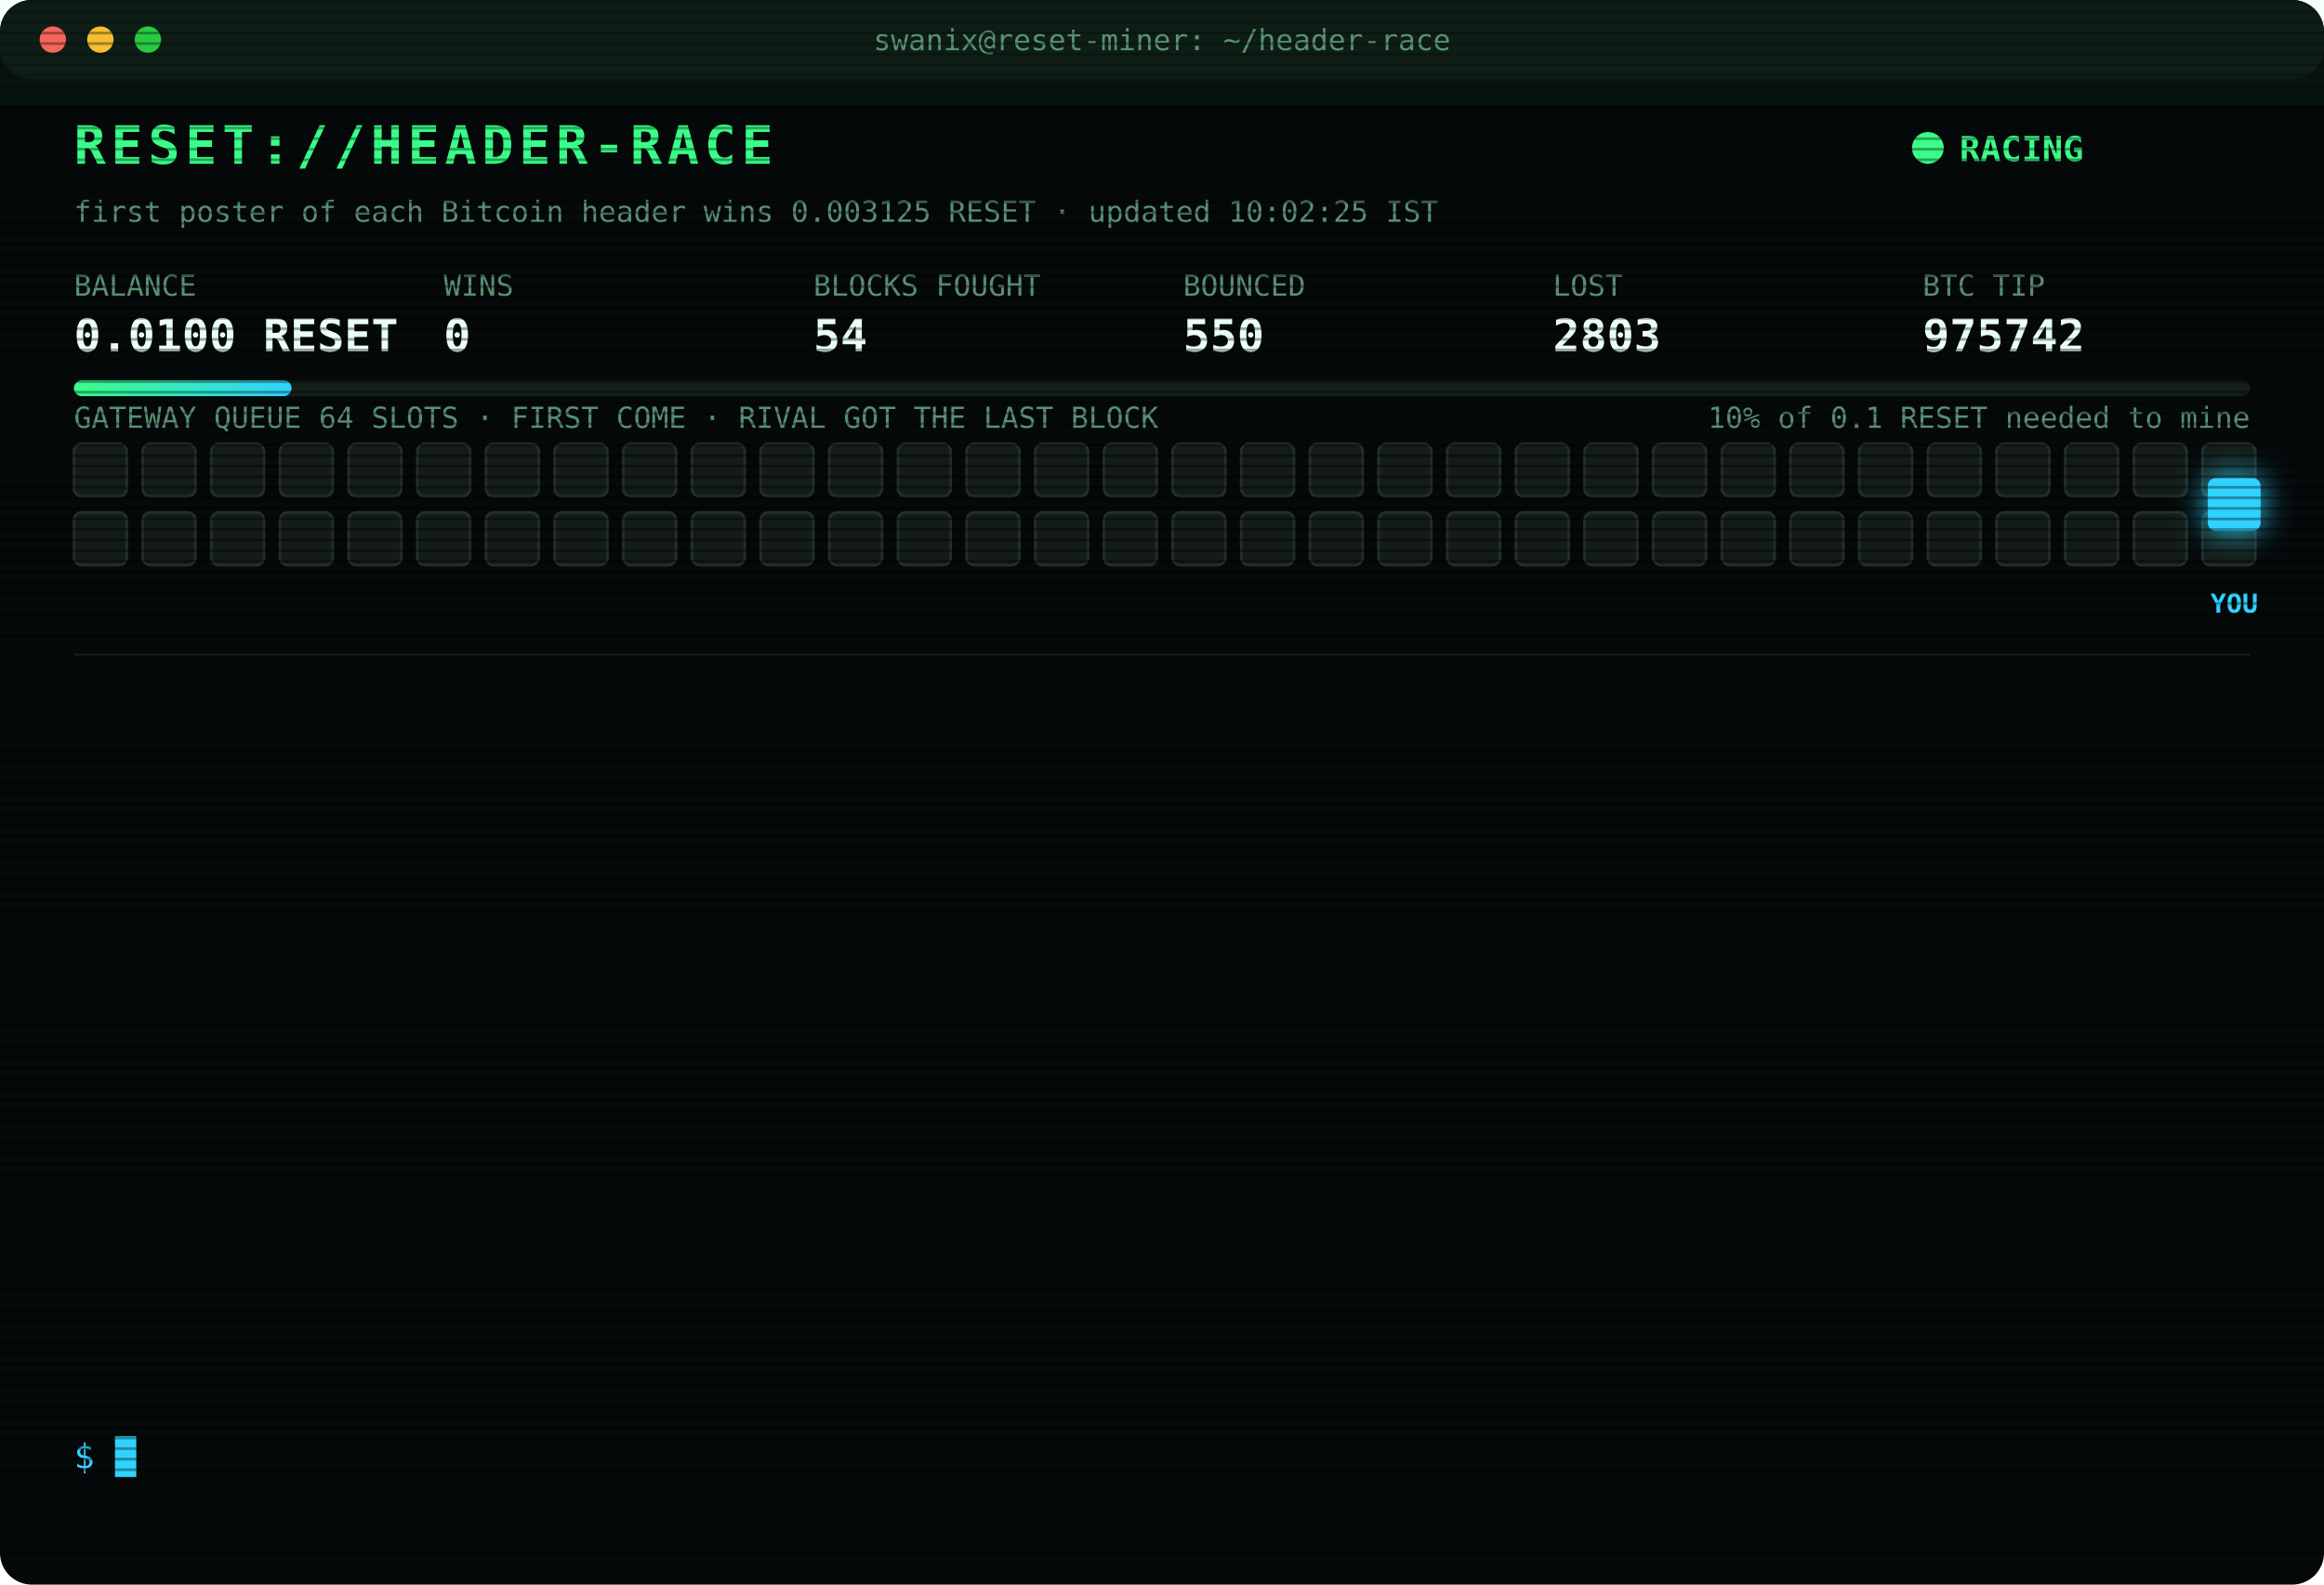
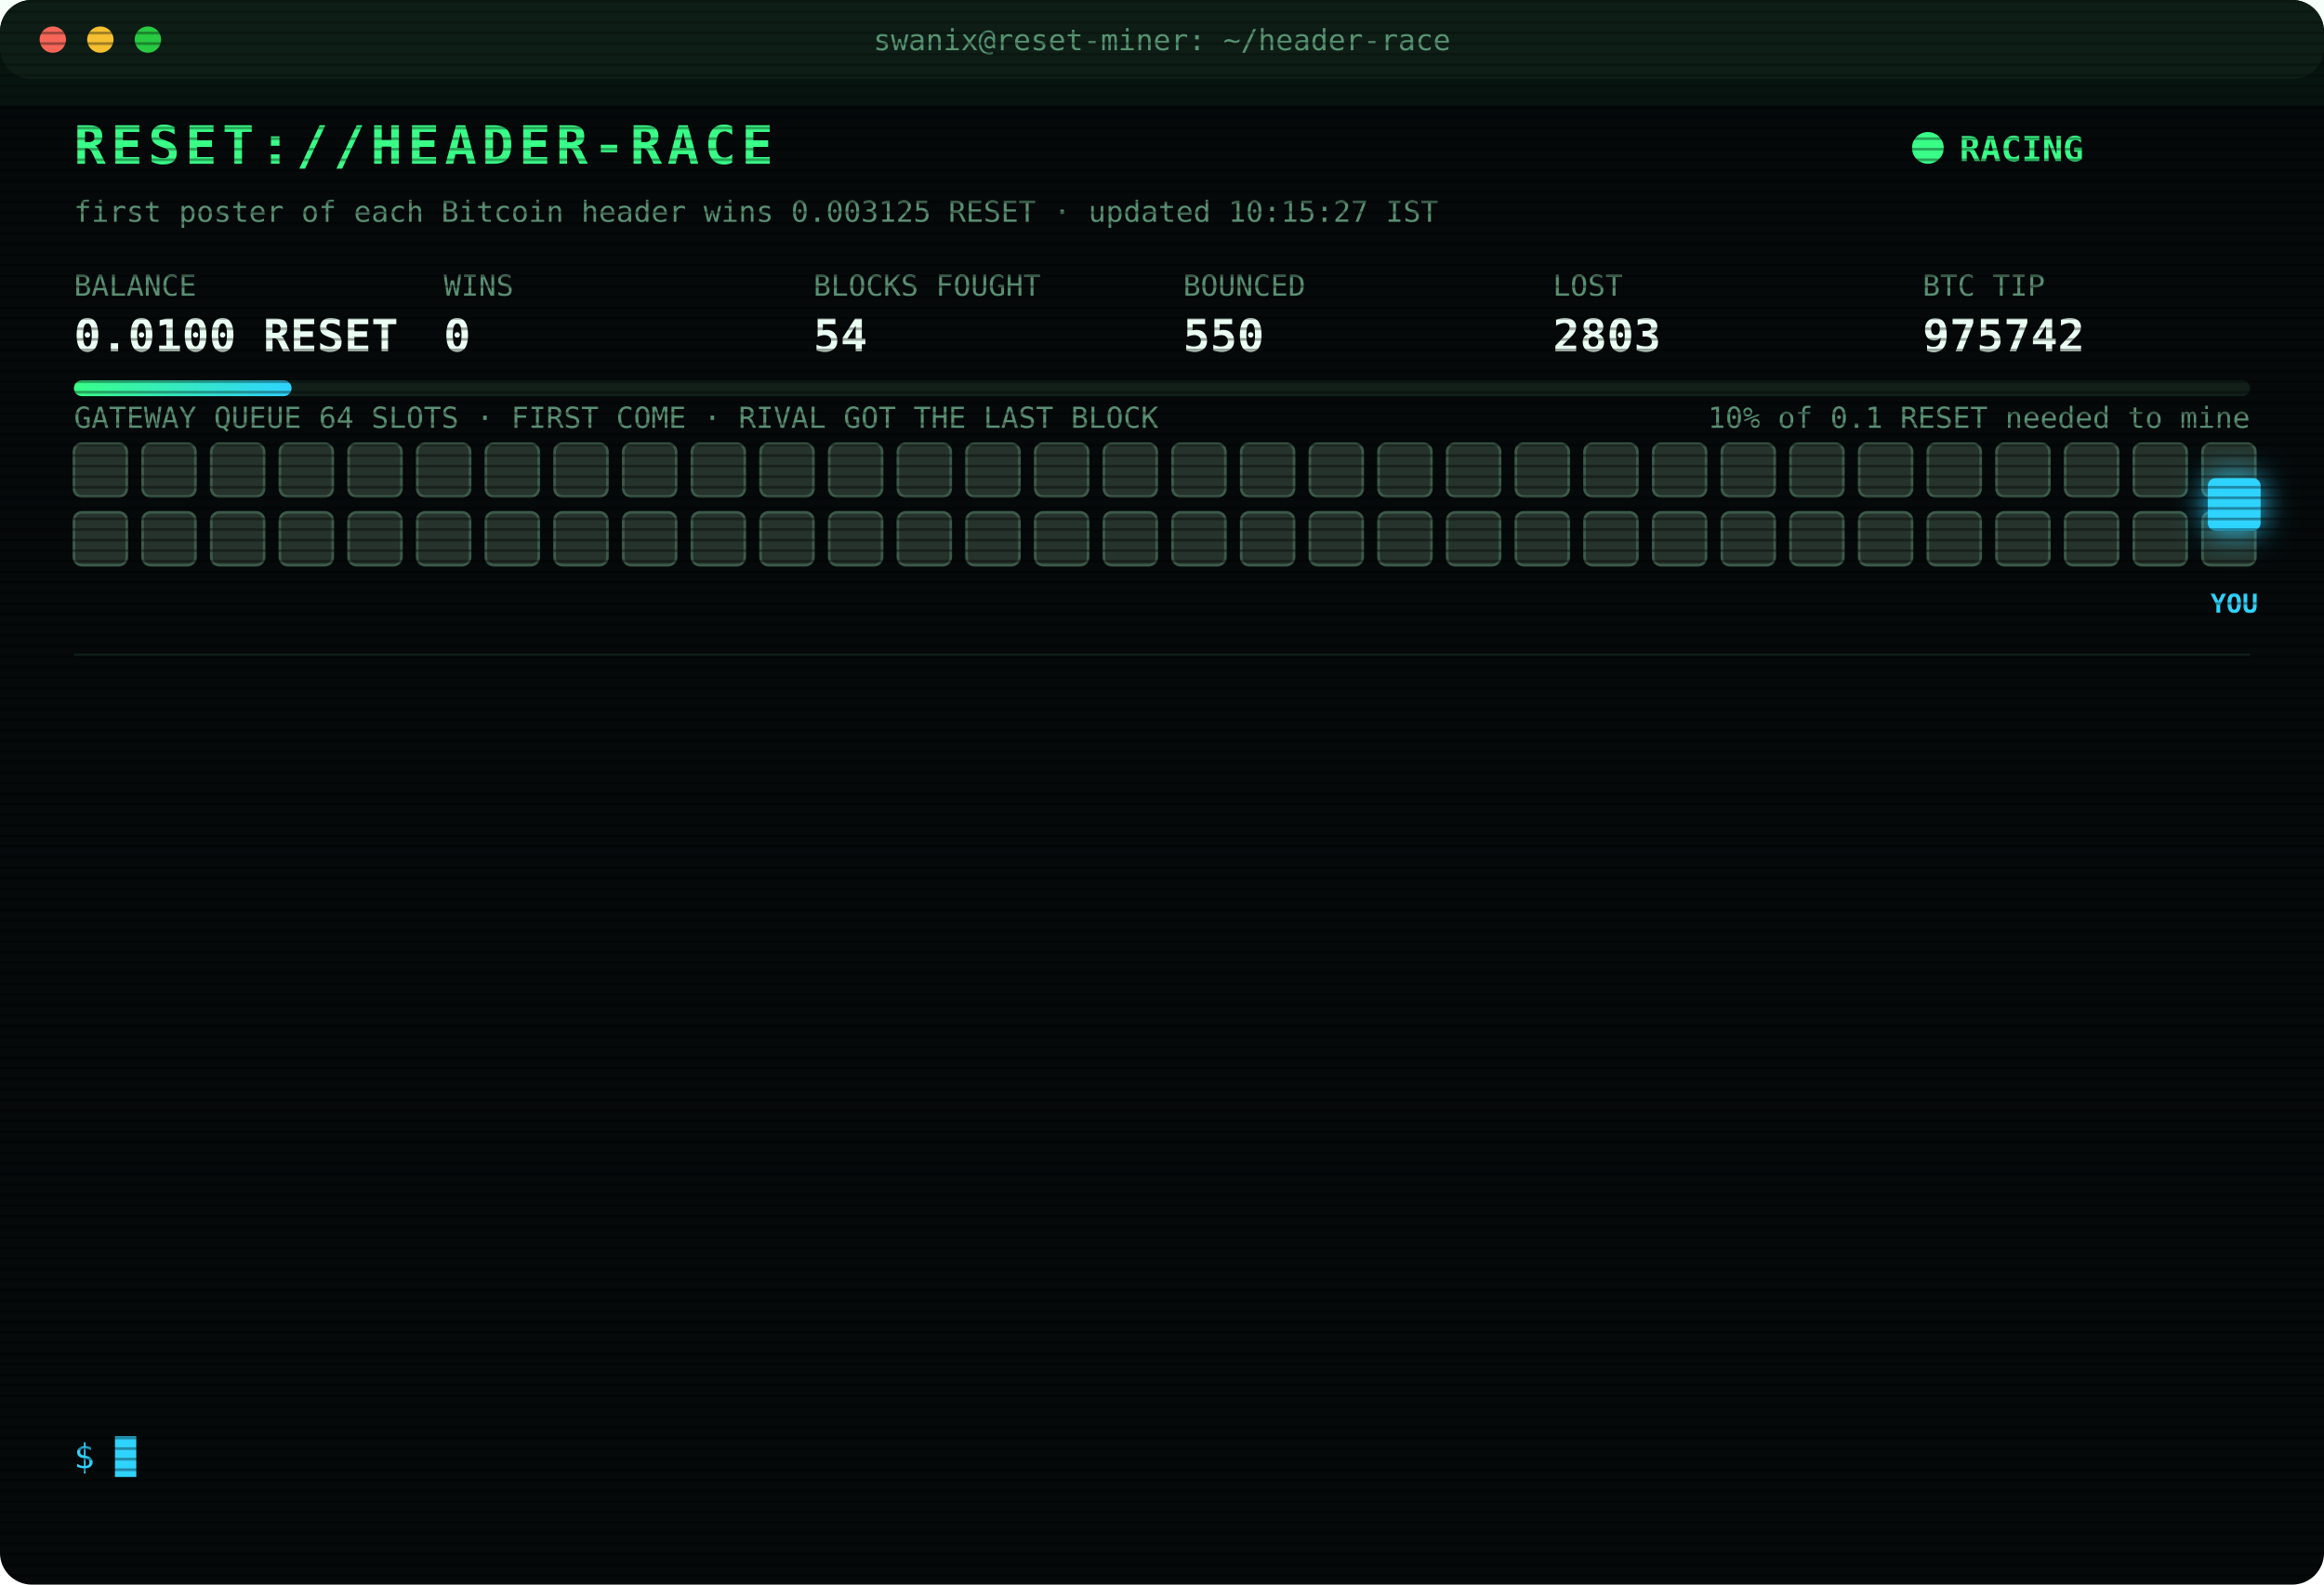
<svg xmlns="http://www.w3.org/2000/svg" width="880" height="600" viewBox="0 0 880 600" font-family="ui-monospace,SFMono-Regular,Menlo,Consolas,monospace">
  <style>
text{font-size:13px;fill:#7CFFB2}
.title{font-size:20px;font-weight:700;fill:#39FF88;letter-spacing:2px;animation:glitch 3s infinite steps(1)}
.sub{fill:#2fd3ff}.k{fill:#5a8f73;font-size:11px}.v{font-size:17px;font-weight:700;fill:#eafff3}
.ts{fill:#3f6b56}.boot{fill:#2fd3ff}.dim{fill:#5a8f73}.bad{fill:#ff4d6d}.warn{fill:#ffd23f}.mag{fill:#ff5cf0}.win{fill:#39FF88;font-weight:700}
.tag{font-size:10px;fill:#2fd3ff;font-weight:700}
.rival{fill:#26332c;stroke:#3c5a49;animation:jam 1.2s infinite alternate}
.idle{fill:#141c18;stroke:#22302a;animation:breathe 4s infinite}
.me{fill:#2fd3ff;filter:drop-shadow(0 0 6px #2fd3ff)}
.hover{animation:nudge 1.1s infinite ease-in-out}.bounce{animation:kick 1.4s infinite}
.ln{opacity:0;animation:in .4s forwards}
.cur{animation:blink 1s infinite steps(1)}
.scan{animation:scan 6s infinite linear}
.led{animation:blink 1.4s infinite}
@keyframes in{from{opacity:0;transform:translateX(-6px)}to{opacity:1;transform:none}}
@keyframes blink{50%{opacity:0}}
@keyframes jam{to{fill:#33463b}}
@keyframes breathe{50%{opacity:.4}}
@keyframes nudge{50%{transform:translateX(-10px)}}
@keyframes kick{0%,100%{transform:none}30%{transform:translateX(-14px)}55%{transform:translateX(10px) translateY(-6px)}}
@keyframes glitch{0%,92%{transform:none}93%{transform:translateX(2px);fill:#ff4d6d}95%{transform:translateX(-2px);fill:#2fd3ff}97%{transform:none}}
@keyframes scan{from{transform:translateY(-40px)}to{transform:translateY(600px)}}
</style>
  <defs>
    <pattern id="sl" width="4" height="4" patternUnits="userSpaceOnUse">
      <rect width="4" height="1" fill="#000" opacity=".35" />
    </pattern>
    <linearGradient id="bar">
      <stop offset="0" stop-color="#39FF88" />
      <stop offset="1" stop-color="#2fd3ff" />
    </linearGradient>
  </defs>
  <rect width="880" height="600" rx="12" fill="#05090a" />
  <rect width="880" height="30" rx="12" fill="#0d1512" />
  <circle cx="20" cy="15" r="5" fill="#ff5f57" />
  <circle cx="38" cy="15" r="5" fill="#febc2e" />
  <circle cx="56" cy="15" r="5" fill="#28c840" />
  <text x="440" y="19" text-anchor="middle" class="k">swanix@reset-miner: ~/header-race</text>
  <text x="28" y="62" class="title">RESET://HEADER-RACE</text>
  <circle class="led" cx="730" cy="56" r="6" fill="#39FF88" />
  <text x="742" y="61" class="win">RACING</text>
-   <text x="28" y="84" class="k">first poster of each Bitcoin header wins 0.003125 RESET · updated 10:02:25 IST</text>
+   <text x="28" y="84" class="k">first poster of each Bitcoin header wins 0.003125 RESET · updated 10:15:27 IST</text>
  <text x="28" y="112" class="k">BALANCE</text>
  <text x="28" y="133" class="v">0.0100 RESET</text>
  <text x="168" y="112" class="k">WINS</text>
  <text x="168" y="133" class="v">0</text>
  <text x="308" y="112" class="k">BLOCKS FOUGHT</text>
  <text x="308" y="133" class="v">54</text>
  <text x="448" y="112" class="k">BOUNCED</text>
  <text x="448" y="133" class="v">550</text>
  <text x="588" y="112" class="k">LOST</text>
  <text x="588" y="133" class="v">2803</text>
  <text x="728" y="112" class="k">BTC TIP</text>
  <text x="728" y="133" class="v">975742</text>
  <rect x="28" y="144" width="824" height="6" rx="3" fill="#13201a" />
  <rect x="28" y="144" width="82.4" height="6" rx="3" fill="url(#bar)" />
  <text x="852" y="162" text-anchor="end" class="k">10% of 0.1 RESET needed to mine</text>
  <text x="28" y="162" class="k">GATEWAY QUEUE 64 SLOTS · FIRST COME · RIVAL GOT THE LAST BLOCK</text>
-   <rect class="idle" x="28" y="168" width="20" height="20" rx="3" style="animation-delay:0.00s" />
-   <rect class="idle" x="54" y="168" width="20" height="20" rx="3" style="animation-delay:0.05s" />
-   <rect class="idle" x="80" y="168" width="20" height="20" rx="3" style="animation-delay:0.10s" />
-   <rect class="idle" x="106" y="168" width="20" height="20" rx="3" style="animation-delay:0.15s" />
-   <rect class="idle" x="132" y="168" width="20" height="20" rx="3" style="animation-delay:0.20s" />
-   <rect class="idle" x="158" y="168" width="20" height="20" rx="3" style="animation-delay:0.25s" />
-   <rect class="idle" x="184" y="168" width="20" height="20" rx="3" style="animation-delay:0.30s" />
-   <rect class="idle" x="210" y="168" width="20" height="20" rx="3" style="animation-delay:0.35s" />
-   <rect class="idle" x="236" y="168" width="20" height="20" rx="3" style="animation-delay:0.40s" />
-   <rect class="idle" x="262" y="168" width="20" height="20" rx="3" style="animation-delay:0.45s" />
-   <rect class="idle" x="288" y="168" width="20" height="20" rx="3" style="animation-delay:0.50s" />
-   <rect class="idle" x="314" y="168" width="20" height="20" rx="3" style="animation-delay:0.55s" />
-   <rect class="idle" x="340" y="168" width="20" height="20" rx="3" style="animation-delay:0.60s" />
-   <rect class="idle" x="366" y="168" width="20" height="20" rx="3" style="animation-delay:0.65s" />
-   <rect class="idle" x="392" y="168" width="20" height="20" rx="3" style="animation-delay:0.70s" />
-   <rect class="idle" x="418" y="168" width="20" height="20" rx="3" style="animation-delay:0.75s" />
-   <rect class="idle" x="444" y="168" width="20" height="20" rx="3" style="animation-delay:0.80s" />
-   <rect class="idle" x="470" y="168" width="20" height="20" rx="3" style="animation-delay:0.85s" />
-   <rect class="idle" x="496" y="168" width="20" height="20" rx="3" style="animation-delay:0.90s" />
-   <rect class="idle" x="522" y="168" width="20" height="20" rx="3" style="animation-delay:0.95s" />
-   <rect class="idle" x="548" y="168" width="20" height="20" rx="3" style="animation-delay:1.00s" />
-   <rect class="idle" x="574" y="168" width="20" height="20" rx="3" style="animation-delay:1.05s" />
-   <rect class="idle" x="600" y="168" width="20" height="20" rx="3" style="animation-delay:1.10s" />
-   <rect class="idle" x="626" y="168" width="20" height="20" rx="3" style="animation-delay:1.15s" />
-   <rect class="idle" x="652" y="168" width="20" height="20" rx="3" style="animation-delay:1.20s" />
-   <rect class="idle" x="678" y="168" width="20" height="20" rx="3" style="animation-delay:1.25s" />
-   <rect class="idle" x="704" y="168" width="20" height="20" rx="3" style="animation-delay:1.30s" />
-   <rect class="idle" x="730" y="168" width="20" height="20" rx="3" style="animation-delay:1.35s" />
-   <rect class="idle" x="756" y="168" width="20" height="20" rx="3" style="animation-delay:1.40s" />
-   <rect class="idle" x="782" y="168" width="20" height="20" rx="3" style="animation-delay:1.45s" />
-   <rect class="idle" x="808" y="168" width="20" height="20" rx="3" style="animation-delay:1.50s" />
-   <rect class="idle" x="834" y="168" width="20" height="20" rx="3" style="animation-delay:1.55s" />
-   <rect class="idle" x="28" y="194" width="20" height="20" rx="3" style="animation-delay:1.60s" />
-   <rect class="idle" x="54" y="194" width="20" height="20" rx="3" style="animation-delay:1.65s" />
-   <rect class="idle" x="80" y="194" width="20" height="20" rx="3" style="animation-delay:1.70s" />
-   <rect class="idle" x="106" y="194" width="20" height="20" rx="3" style="animation-delay:1.75s" />
-   <rect class="idle" x="132" y="194" width="20" height="20" rx="3" style="animation-delay:1.80s" />
-   <rect class="idle" x="158" y="194" width="20" height="20" rx="3" style="animation-delay:1.85s" />
-   <rect class="idle" x="184" y="194" width="20" height="20" rx="3" style="animation-delay:1.90s" />
-   <rect class="idle" x="210" y="194" width="20" height="20" rx="3" style="animation-delay:1.95s" />
-   <rect class="idle" x="236" y="194" width="20" height="20" rx="3" style="animation-delay:2.00s" />
-   <rect class="idle" x="262" y="194" width="20" height="20" rx="3" style="animation-delay:2.05s" />
-   <rect class="idle" x="288" y="194" width="20" height="20" rx="3" style="animation-delay:2.10s" />
-   <rect class="idle" x="314" y="194" width="20" height="20" rx="3" style="animation-delay:2.15s" />
-   <rect class="idle" x="340" y="194" width="20" height="20" rx="3" style="animation-delay:2.20s" />
-   <rect class="idle" x="366" y="194" width="20" height="20" rx="3" style="animation-delay:2.25s" />
-   <rect class="idle" x="392" y="194" width="20" height="20" rx="3" style="animation-delay:2.30s" />
-   <rect class="idle" x="418" y="194" width="20" height="20" rx="3" style="animation-delay:2.35s" />
-   <rect class="idle" x="444" y="194" width="20" height="20" rx="3" style="animation-delay:2.40s" />
-   <rect class="idle" x="470" y="194" width="20" height="20" rx="3" style="animation-delay:2.45s" />
-   <rect class="idle" x="496" y="194" width="20" height="20" rx="3" style="animation-delay:2.50s" />
-   <rect class="idle" x="522" y="194" width="20" height="20" rx="3" style="animation-delay:2.55s" />
-   <rect class="idle" x="548" y="194" width="20" height="20" rx="3" style="animation-delay:2.60s" />
-   <rect class="idle" x="574" y="194" width="20" height="20" rx="3" style="animation-delay:2.65s" />
-   <rect class="idle" x="600" y="194" width="20" height="20" rx="3" style="animation-delay:2.70s" />
-   <rect class="idle" x="626" y="194" width="20" height="20" rx="3" style="animation-delay:2.75s" />
-   <rect class="idle" x="652" y="194" width="20" height="20" rx="3" style="animation-delay:2.80s" />
-   <rect class="idle" x="678" y="194" width="20" height="20" rx="3" style="animation-delay:2.85s" />
-   <rect class="idle" x="704" y="194" width="20" height="20" rx="3" style="animation-delay:2.90s" />
-   <rect class="idle" x="730" y="194" width="20" height="20" rx="3" style="animation-delay:2.95s" />
-   <rect class="idle" x="756" y="194" width="20" height="20" rx="3" style="animation-delay:3.00s" />
-   <rect class="idle" x="782" y="194" width="20" height="20" rx="3" style="animation-delay:3.05s" />
-   <rect class="idle" x="808" y="194" width="20" height="20" rx="3" style="animation-delay:3.10s" />
-   <rect class="idle" x="834" y="194" width="20" height="20" rx="3" style="animation-delay:3.15s" />
+   <rect class="rival" x="28" y="168" width="20" height="20" rx="3" style="animation-delay:0.00s" />
+   <rect class="rival" x="54" y="168" width="20" height="20" rx="3" style="animation-delay:0.05s" />
+   <rect class="rival" x="80" y="168" width="20" height="20" rx="3" style="animation-delay:0.10s" />
+   <rect class="rival" x="106" y="168" width="20" height="20" rx="3" style="animation-delay:0.15s" />
+   <rect class="rival" x="132" y="168" width="20" height="20" rx="3" style="animation-delay:0.20s" />
+   <rect class="rival" x="158" y="168" width="20" height="20" rx="3" style="animation-delay:0.25s" />
+   <rect class="rival" x="184" y="168" width="20" height="20" rx="3" style="animation-delay:0.30s" />
+   <rect class="rival" x="210" y="168" width="20" height="20" rx="3" style="animation-delay:0.35s" />
+   <rect class="rival" x="236" y="168" width="20" height="20" rx="3" style="animation-delay:0.40s" />
+   <rect class="rival" x="262" y="168" width="20" height="20" rx="3" style="animation-delay:0.45s" />
+   <rect class="rival" x="288" y="168" width="20" height="20" rx="3" style="animation-delay:0.50s" />
+   <rect class="rival" x="314" y="168" width="20" height="20" rx="3" style="animation-delay:0.55s" />
+   <rect class="rival" x="340" y="168" width="20" height="20" rx="3" style="animation-delay:0.60s" />
+   <rect class="rival" x="366" y="168" width="20" height="20" rx="3" style="animation-delay:0.65s" />
+   <rect class="rival" x="392" y="168" width="20" height="20" rx="3" style="animation-delay:0.70s" />
+   <rect class="rival" x="418" y="168" width="20" height="20" rx="3" style="animation-delay:0.75s" />
+   <rect class="rival" x="444" y="168" width="20" height="20" rx="3" style="animation-delay:0.80s" />
+   <rect class="rival" x="470" y="168" width="20" height="20" rx="3" style="animation-delay:0.85s" />
+   <rect class="rival" x="496" y="168" width="20" height="20" rx="3" style="animation-delay:0.90s" />
+   <rect class="rival" x="522" y="168" width="20" height="20" rx="3" style="animation-delay:0.95s" />
+   <rect class="rival" x="548" y="168" width="20" height="20" rx="3" style="animation-delay:1.00s" />
+   <rect class="rival" x="574" y="168" width="20" height="20" rx="3" style="animation-delay:1.05s" />
+   <rect class="rival" x="600" y="168" width="20" height="20" rx="3" style="animation-delay:1.10s" />
+   <rect class="rival" x="626" y="168" width="20" height="20" rx="3" style="animation-delay:1.15s" />
+   <rect class="rival" x="652" y="168" width="20" height="20" rx="3" style="animation-delay:1.20s" />
+   <rect class="rival" x="678" y="168" width="20" height="20" rx="3" style="animation-delay:1.25s" />
+   <rect class="rival" x="704" y="168" width="20" height="20" rx="3" style="animation-delay:1.30s" />
+   <rect class="rival" x="730" y="168" width="20" height="20" rx="3" style="animation-delay:1.35s" />
+   <rect class="rival" x="756" y="168" width="20" height="20" rx="3" style="animation-delay:1.40s" />
+   <rect class="rival" x="782" y="168" width="20" height="20" rx="3" style="animation-delay:1.45s" />
+   <rect class="rival" x="808" y="168" width="20" height="20" rx="3" style="animation-delay:1.50s" />
+   <rect class="rival" x="834" y="168" width="20" height="20" rx="3" style="animation-delay:1.55s" />
+   <rect class="rival" x="28" y="194" width="20" height="20" rx="3" style="animation-delay:1.60s" />
+   <rect class="rival" x="54" y="194" width="20" height="20" rx="3" style="animation-delay:1.65s" />
+   <rect class="rival" x="80" y="194" width="20" height="20" rx="3" style="animation-delay:1.70s" />
+   <rect class="rival" x="106" y="194" width="20" height="20" rx="3" style="animation-delay:1.75s" />
+   <rect class="rival" x="132" y="194" width="20" height="20" rx="3" style="animation-delay:1.80s" />
+   <rect class="rival" x="158" y="194" width="20" height="20" rx="3" style="animation-delay:1.85s" />
+   <rect class="rival" x="184" y="194" width="20" height="20" rx="3" style="animation-delay:1.90s" />
+   <rect class="rival" x="210" y="194" width="20" height="20" rx="3" style="animation-delay:1.95s" />
+   <rect class="rival" x="236" y="194" width="20" height="20" rx="3" style="animation-delay:2.00s" />
+   <rect class="rival" x="262" y="194" width="20" height="20" rx="3" style="animation-delay:2.05s" />
+   <rect class="rival" x="288" y="194" width="20" height="20" rx="3" style="animation-delay:2.10s" />
+   <rect class="rival" x="314" y="194" width="20" height="20" rx="3" style="animation-delay:2.15s" />
+   <rect class="rival" x="340" y="194" width="20" height="20" rx="3" style="animation-delay:2.20s" />
+   <rect class="rival" x="366" y="194" width="20" height="20" rx="3" style="animation-delay:2.25s" />
+   <rect class="rival" x="392" y="194" width="20" height="20" rx="3" style="animation-delay:2.30s" />
+   <rect class="rival" x="418" y="194" width="20" height="20" rx="3" style="animation-delay:2.35s" />
+   <rect class="rival" x="444" y="194" width="20" height="20" rx="3" style="animation-delay:2.40s" />
+   <rect class="rival" x="470" y="194" width="20" height="20" rx="3" style="animation-delay:2.45s" />
+   <rect class="rival" x="496" y="194" width="20" height="20" rx="3" style="animation-delay:2.50s" />
+   <rect class="rival" x="522" y="194" width="20" height="20" rx="3" style="animation-delay:2.55s" />
+   <rect class="rival" x="548" y="194" width="20" height="20" rx="3" style="animation-delay:2.60s" />
+   <rect class="rival" x="574" y="194" width="20" height="20" rx="3" style="animation-delay:2.65s" />
+   <rect class="rival" x="600" y="194" width="20" height="20" rx="3" style="animation-delay:2.70s" />
+   <rect class="rival" x="626" y="194" width="20" height="20" rx="3" style="animation-delay:2.75s" />
+   <rect class="rival" x="652" y="194" width="20" height="20" rx="3" style="animation-delay:2.80s" />
+   <rect class="rival" x="678" y="194" width="20" height="20" rx="3" style="animation-delay:2.85s" />
+   <rect class="rival" x="704" y="194" width="20" height="20" rx="3" style="animation-delay:2.90s" />
+   <rect class="rival" x="730" y="194" width="20" height="20" rx="3" style="animation-delay:2.95s" />
+   <rect class="rival" x="756" y="194" width="20" height="20" rx="3" style="animation-delay:3.00s" />
+   <rect class="rival" x="782" y="194" width="20" height="20" rx="3" style="animation-delay:3.05s" />
+   <rect class="rival" x="808" y="194" width="20" height="20" rx="3" style="animation-delay:3.10s" />
+   <rect class="rival" x="834" y="194" width="20" height="20" rx="3" style="animation-delay:3.15s" />
  <g class="hover">
    <rect class="me" x="836" y="181" width="20" height="20" rx="3" />
    <text class="tag" x="846" y="232" text-anchor="middle">YOU</text>
  </g>
  <line x1="28" x2="852" y1="248" y2="248" stroke="#13201a" />
  <g class="ln" style="animation-delay:0.40s">
    <text x="28" y="270" class="ts">06:24:42</text>
    <text x="104" y="270" class="bad">[LOST] #975729 taken by a rival miner</text>
  </g>
  <g class="ln" style="animation-delay:0.65s">
    <text x="28" y="292" class="ts">06:57:28</text>
    <text x="104" y="292" class="bad">[LOST] #975730 taken by a rival miner</text>
  </g>
  <g class="ln" style="animation-delay:0.90s">
    <text x="28" y="314" class="ts">07:37:18</text>
    <text x="104" y="314" class="bad">[LOST] #975731 taken by a rival miner</text>
  </g>
  <g class="ln" style="animation-delay:1.15s">
    <text x="28" y="336" class="ts">07:42:25</text>
    <text x="104" y="336" class="bad">[LOST] #975732 taken by a rival miner</text>
  </g>
  <g class="ln" style="animation-delay:1.40s">
    <text x="28" y="358" class="ts">08:03:27</text>
    <text x="104" y="358" class="bad">[LOST] #975733 taken by a rival miner</text>
  </g>
  <g class="ln" style="animation-delay:1.65s">
    <text x="28" y="380" class="ts">08:18:07</text>
    <text x="104" y="380" class="bad">[LOST] #975735 taken by a rival miner</text>
  </g>
  <g class="ln" style="animation-delay:1.90s">
    <text x="28" y="402" class="ts">08:19:20</text>
    <text x="104" y="402" class="bad">[LOST] #975736 taken by a rival miner</text>
  </g>
  <g class="ln" style="animation-delay:2.15s">
    <text x="28" y="424" class="ts">08:31:34</text>
    <text x="104" y="424" class="bad">[LOST] #975737 taken by a rival miner</text>
  </g>
  <g class="ln" style="animation-delay:2.40s">
    <text x="28" y="446" class="ts">08:33:06</text>
    <text x="104" y="446" class="bad">[LOST] #975738 taken by a rival miner</text>
  </g>
  <g class="ln" style="animation-delay:2.65s">
    <text x="28" y="468" class="ts">08:39:27</text>
    <text x="104" y="468" class="bad">[LOST] #975739 taken by a rival miner</text>
  </g>
  <g class="ln" style="animation-delay:2.90s">
    <text x="28" y="490" class="ts">09:34:12</text>
    <text x="104" y="490" class="bad">[LOST] #975740 taken by a rival miner</text>
  </g>
  <g class="ln" style="animation-delay:3.15s">
    <text x="28" y="512" class="ts">09:36:22</text>
    <text x="104" y="512" class="bad">[LOST] #975741 taken by a rival miner</text>
  </g>
  <g class="ln" style="animation-delay:3.40s">
    <text x="28" y="534" class="ts">10:02:25</text>
    <text x="104" y="534" class="bad">[LOST] #975742 taken by a rival miner</text>
  </g>
  <text x="28" y="556" class="sub">$ <tspan class="cur">█</tspan>
  </text>
  <rect width="880" height="600" rx="12" fill="url(#sl)" pointer-events="none" />
  <rect class="scan" width="880" height="40" fill="#39FF88" opacity=".04" />
</svg>
